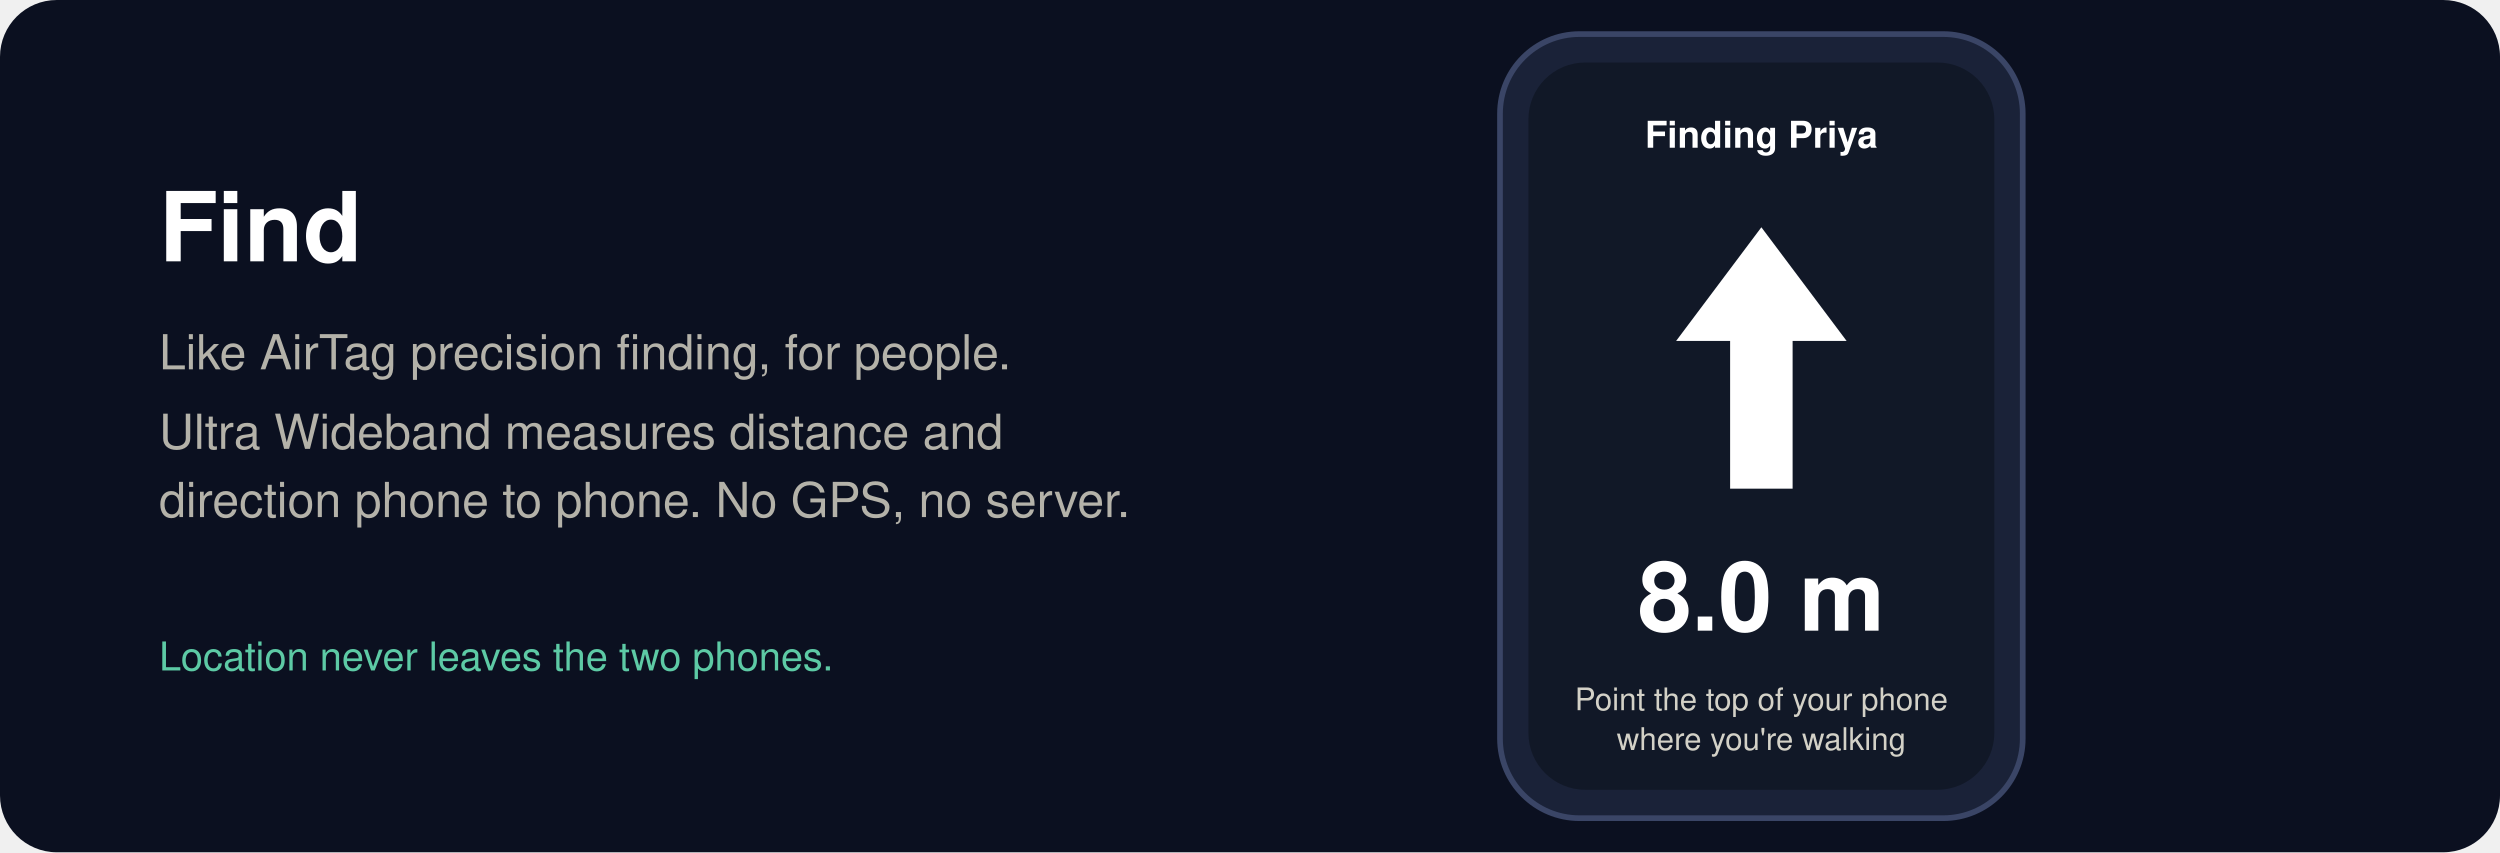
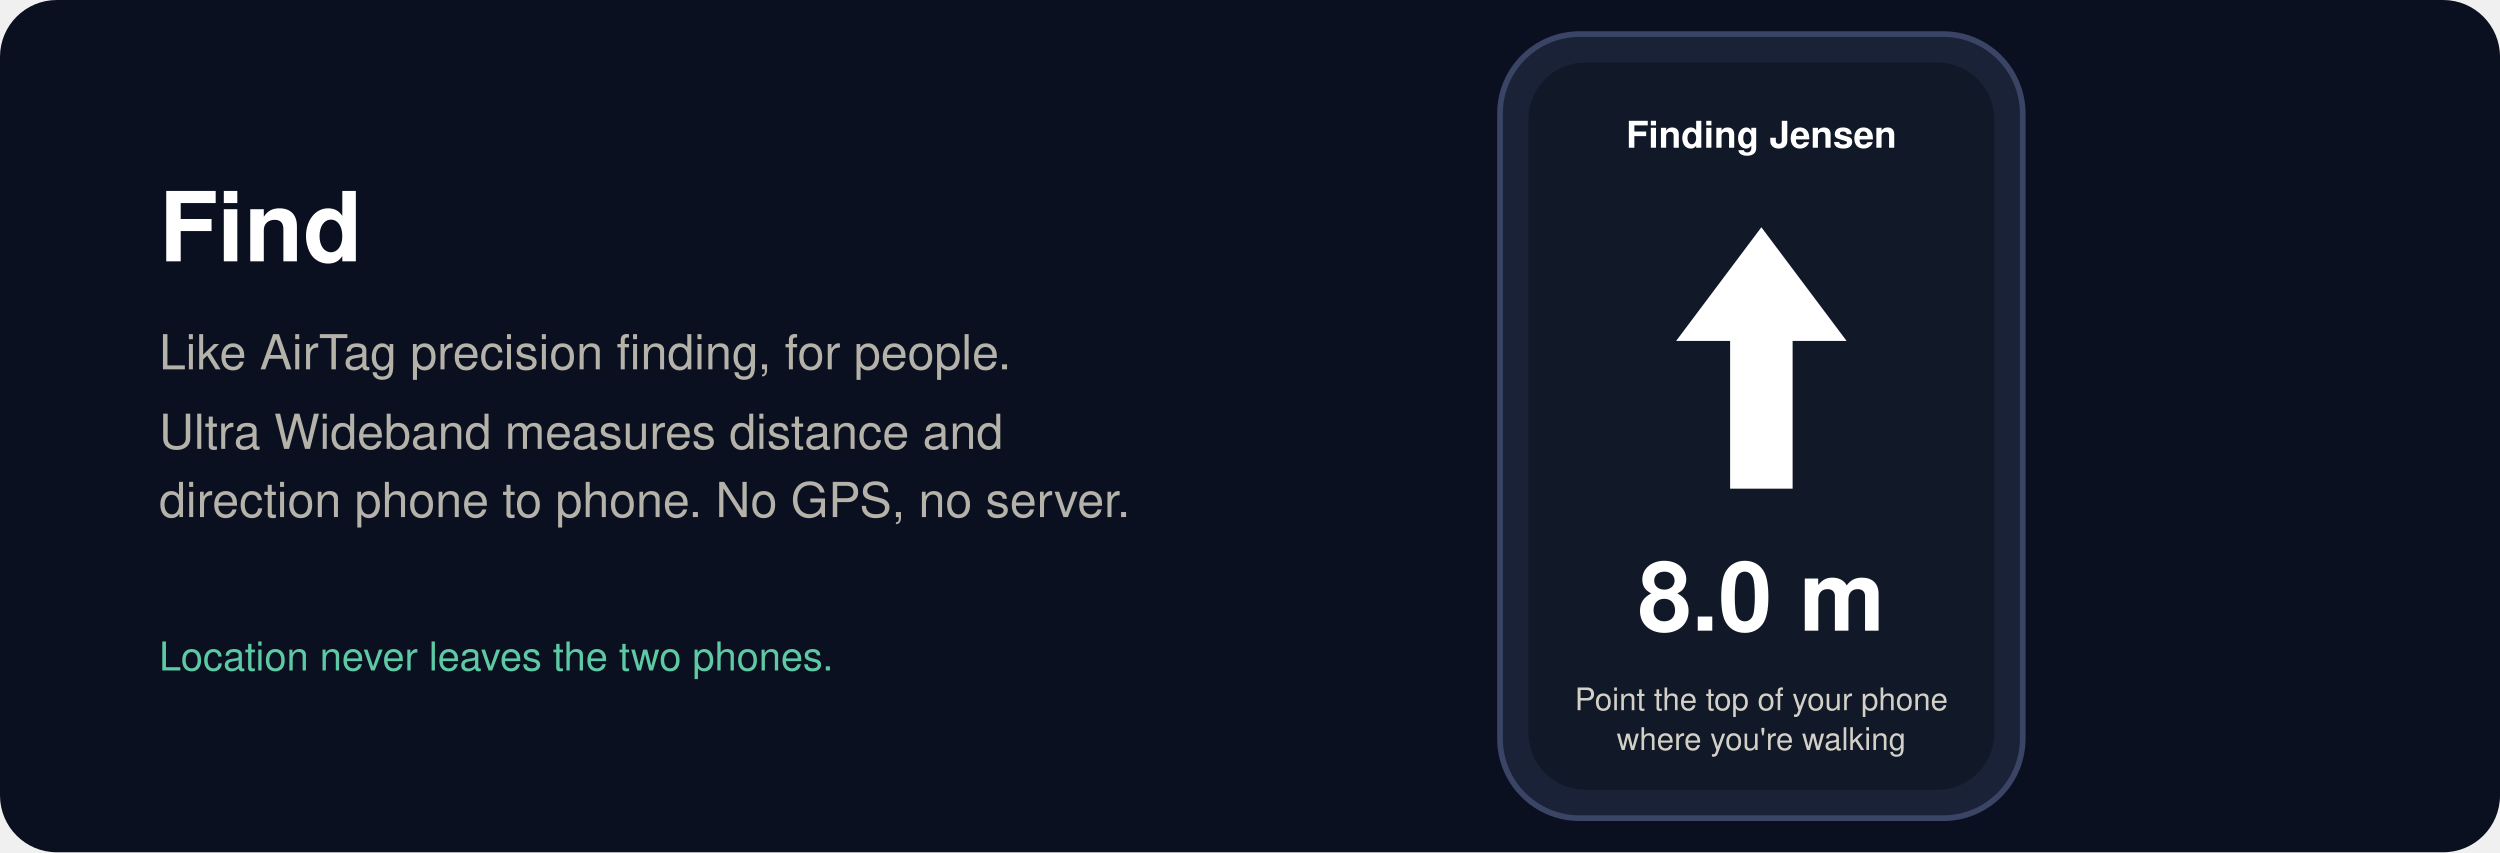
<svg xmlns="http://www.w3.org/2000/svg" viewBox="0 0 880 300" width="880" height="300" role="img" aria-labelledby="title desc">
  <rect width="880" height="300" rx="20" fill="#0B1020" />
  <g font-family="-apple-system, BlinkMacSystemFont, 'Segoe UI', Helvetica, Arial, sans-serif">
    <text x="56" y="92" fill="#FFFFFF" font-size="34" font-weight="700">Find</text>
    <text x="56" y="130" fill="#B4B2A9" font-size="17">Like AirTag precision finding, for people.</text>
    <text x="56" y="158" fill="#B4B2A9" font-size="17">Ultra Wideband measures distance and</text>
    <text x="56" y="182" fill="#B4B2A9" font-size="17">direction phone to phone. No GPS, no server.</text>
    <text x="56" y="236" fill="#5DCAA5" font-size="14">Location never leaves the two phones.</text>
  </g>
  <g transform="translate(620 150)">
    <rect x="-92" y="-138" width="184" height="276" rx="28" fill="#1A2238" stroke="#3A4566" stroke-width="2" />
    <rect x="-82" y="-128" width="164" height="256" rx="20" fill="#111827">
      <animate attributeName="fill" values="#111827;#1D9E75;#111827" keyTimes="0;0.7;0.95" calcMode="discrete" dur="6s" repeatCount="indefinite" />
    </rect>
    <g font-family="-apple-system, 'Segoe UI', Helvetica, Arial, sans-serif" text-anchor="middle">
-       <text y="-98" fill="#FFFFFF" font-size="13" font-weight="600">Finding Priya</text>
+       <text y="-98" fill="#FFFFFF" font-size="13" font-weight="600">Finding Jensen</text>
      <g>
        <path d="M0 -70 L30 -30 L11 -30 L11 22 L-11 22 L-11 -30 L-30 -30 Z" fill="#FFFFFF" />
        <animateTransform attributeName="transform" type="rotate" values="38; -12; 8; -4; 0; 0" keyTimes="0; 0.25; 0.45; 0.6; 0.7; 1" dur="6s" repeatCount="indefinite" />
      </g>
      <g font-size="34" font-weight="700" fill="#FFFFFF">
        <text y="72" opacity="1">8.0 m<animate attributeName="opacity" values="1;0" keyTimes="0;0.25" calcMode="discrete" dur="6s" repeatCount="indefinite" />
        </text>
        <text y="72" opacity="0">4.6 m<animate attributeName="opacity" values="0;1;0" keyTimes="0;0.25;0.45" calcMode="discrete" dur="6s" repeatCount="indefinite" />
        </text>
        <text y="72" opacity="0">2.1 m<animate attributeName="opacity" values="0;1;0" keyTimes="0;0.45;0.7" calcMode="discrete" dur="6s" repeatCount="indefinite" />
        </text>
        <text y="72" opacity="0">0.9 m<animate attributeName="opacity" values="0;1;0" keyTimes="0;0.7;0.95" calcMode="discrete" dur="6s" repeatCount="indefinite" />
        </text>
        <text y="72" opacity="0">8.0 m<animate attributeName="opacity" values="0;1" keyTimes="0;0.95" calcMode="discrete" dur="6s" repeatCount="indefinite" />
        </text>
      </g>
      <g font-size="11" fill="#D3D1C7">
        <text y="100" opacity="1">Point the top of your phone<animate attributeName="opacity" values="1;0;1" keyTimes="0;0.7;0.95" calcMode="discrete" dur="6s" repeatCount="indefinite" />
        </text>
        <text y="114" opacity="1">where you're walking<animate attributeName="opacity" values="1;0;1" keyTimes="0;0.7;0.95" calcMode="discrete" dur="6s" repeatCount="indefinite" />
        </text>
        <text y="106" opacity="0" fill="#FFFFFF" font-size="13" font-weight="600">You're here. Say hi!<animate attributeName="opacity" values="0;1;0" keyTimes="0;0.7;0.95" calcMode="discrete" dur="6s" repeatCount="indefinite" />
        </text>
      </g>
    </g>
  </g>
</svg>
